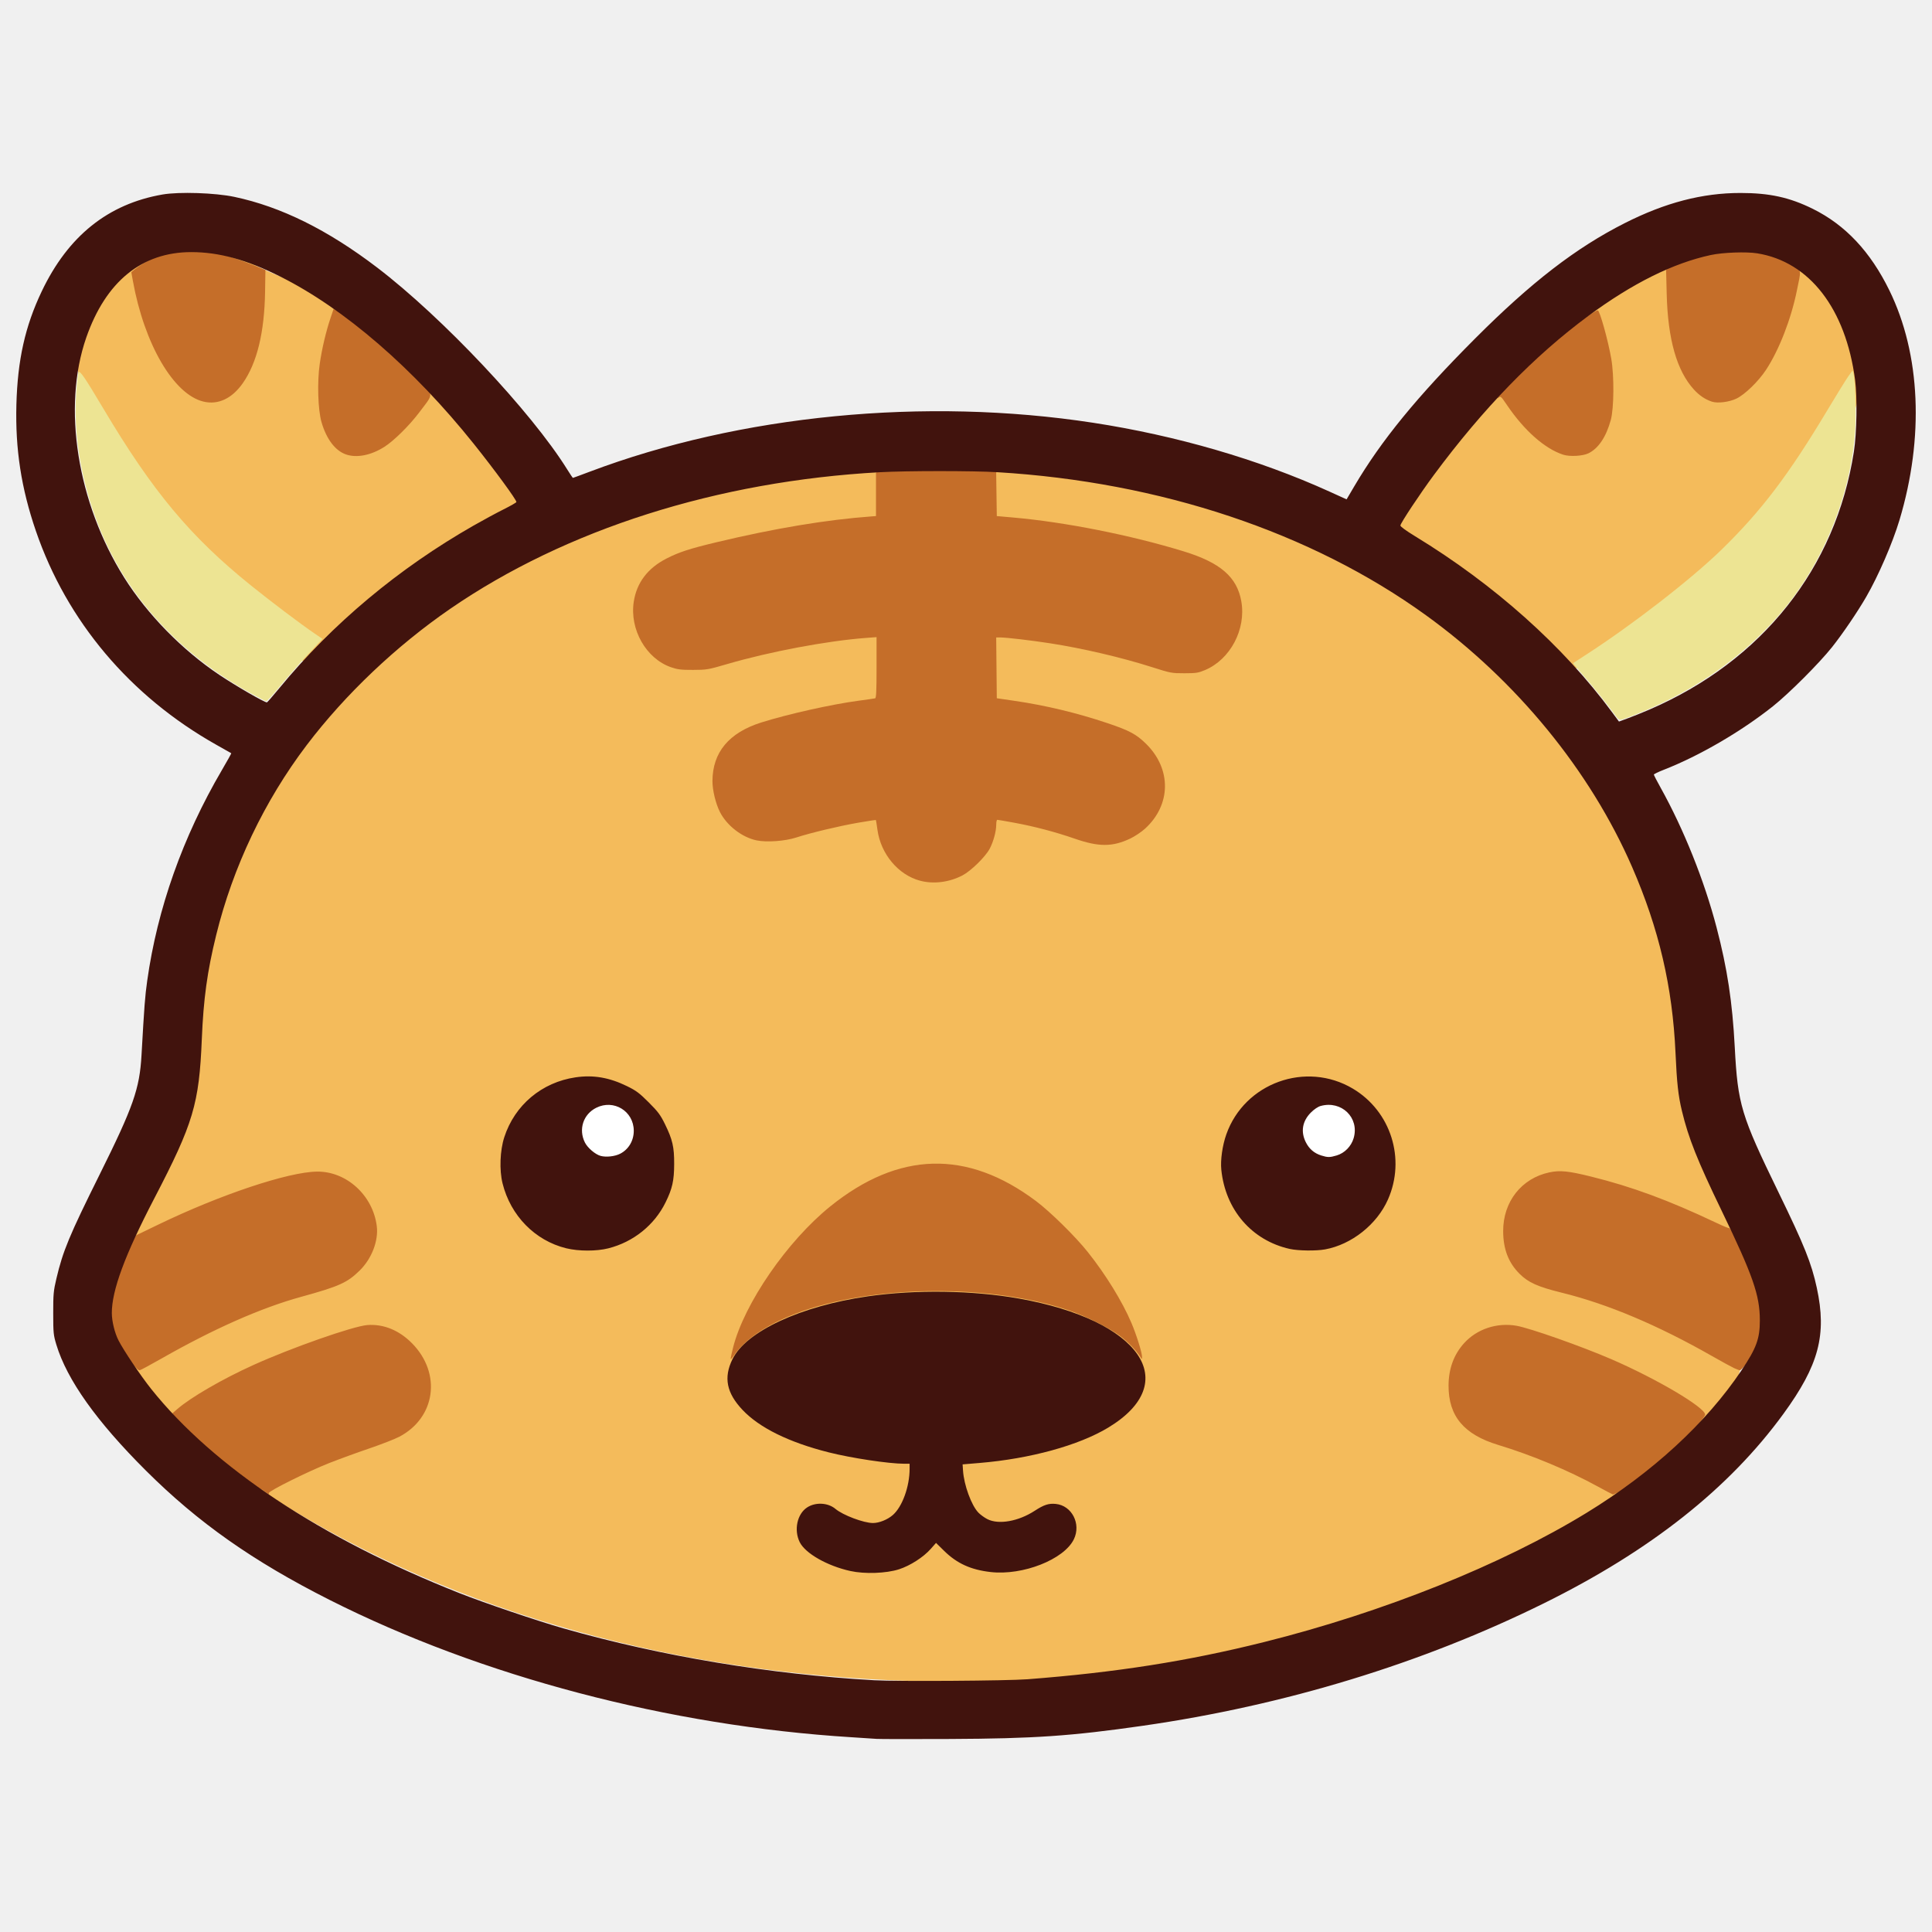
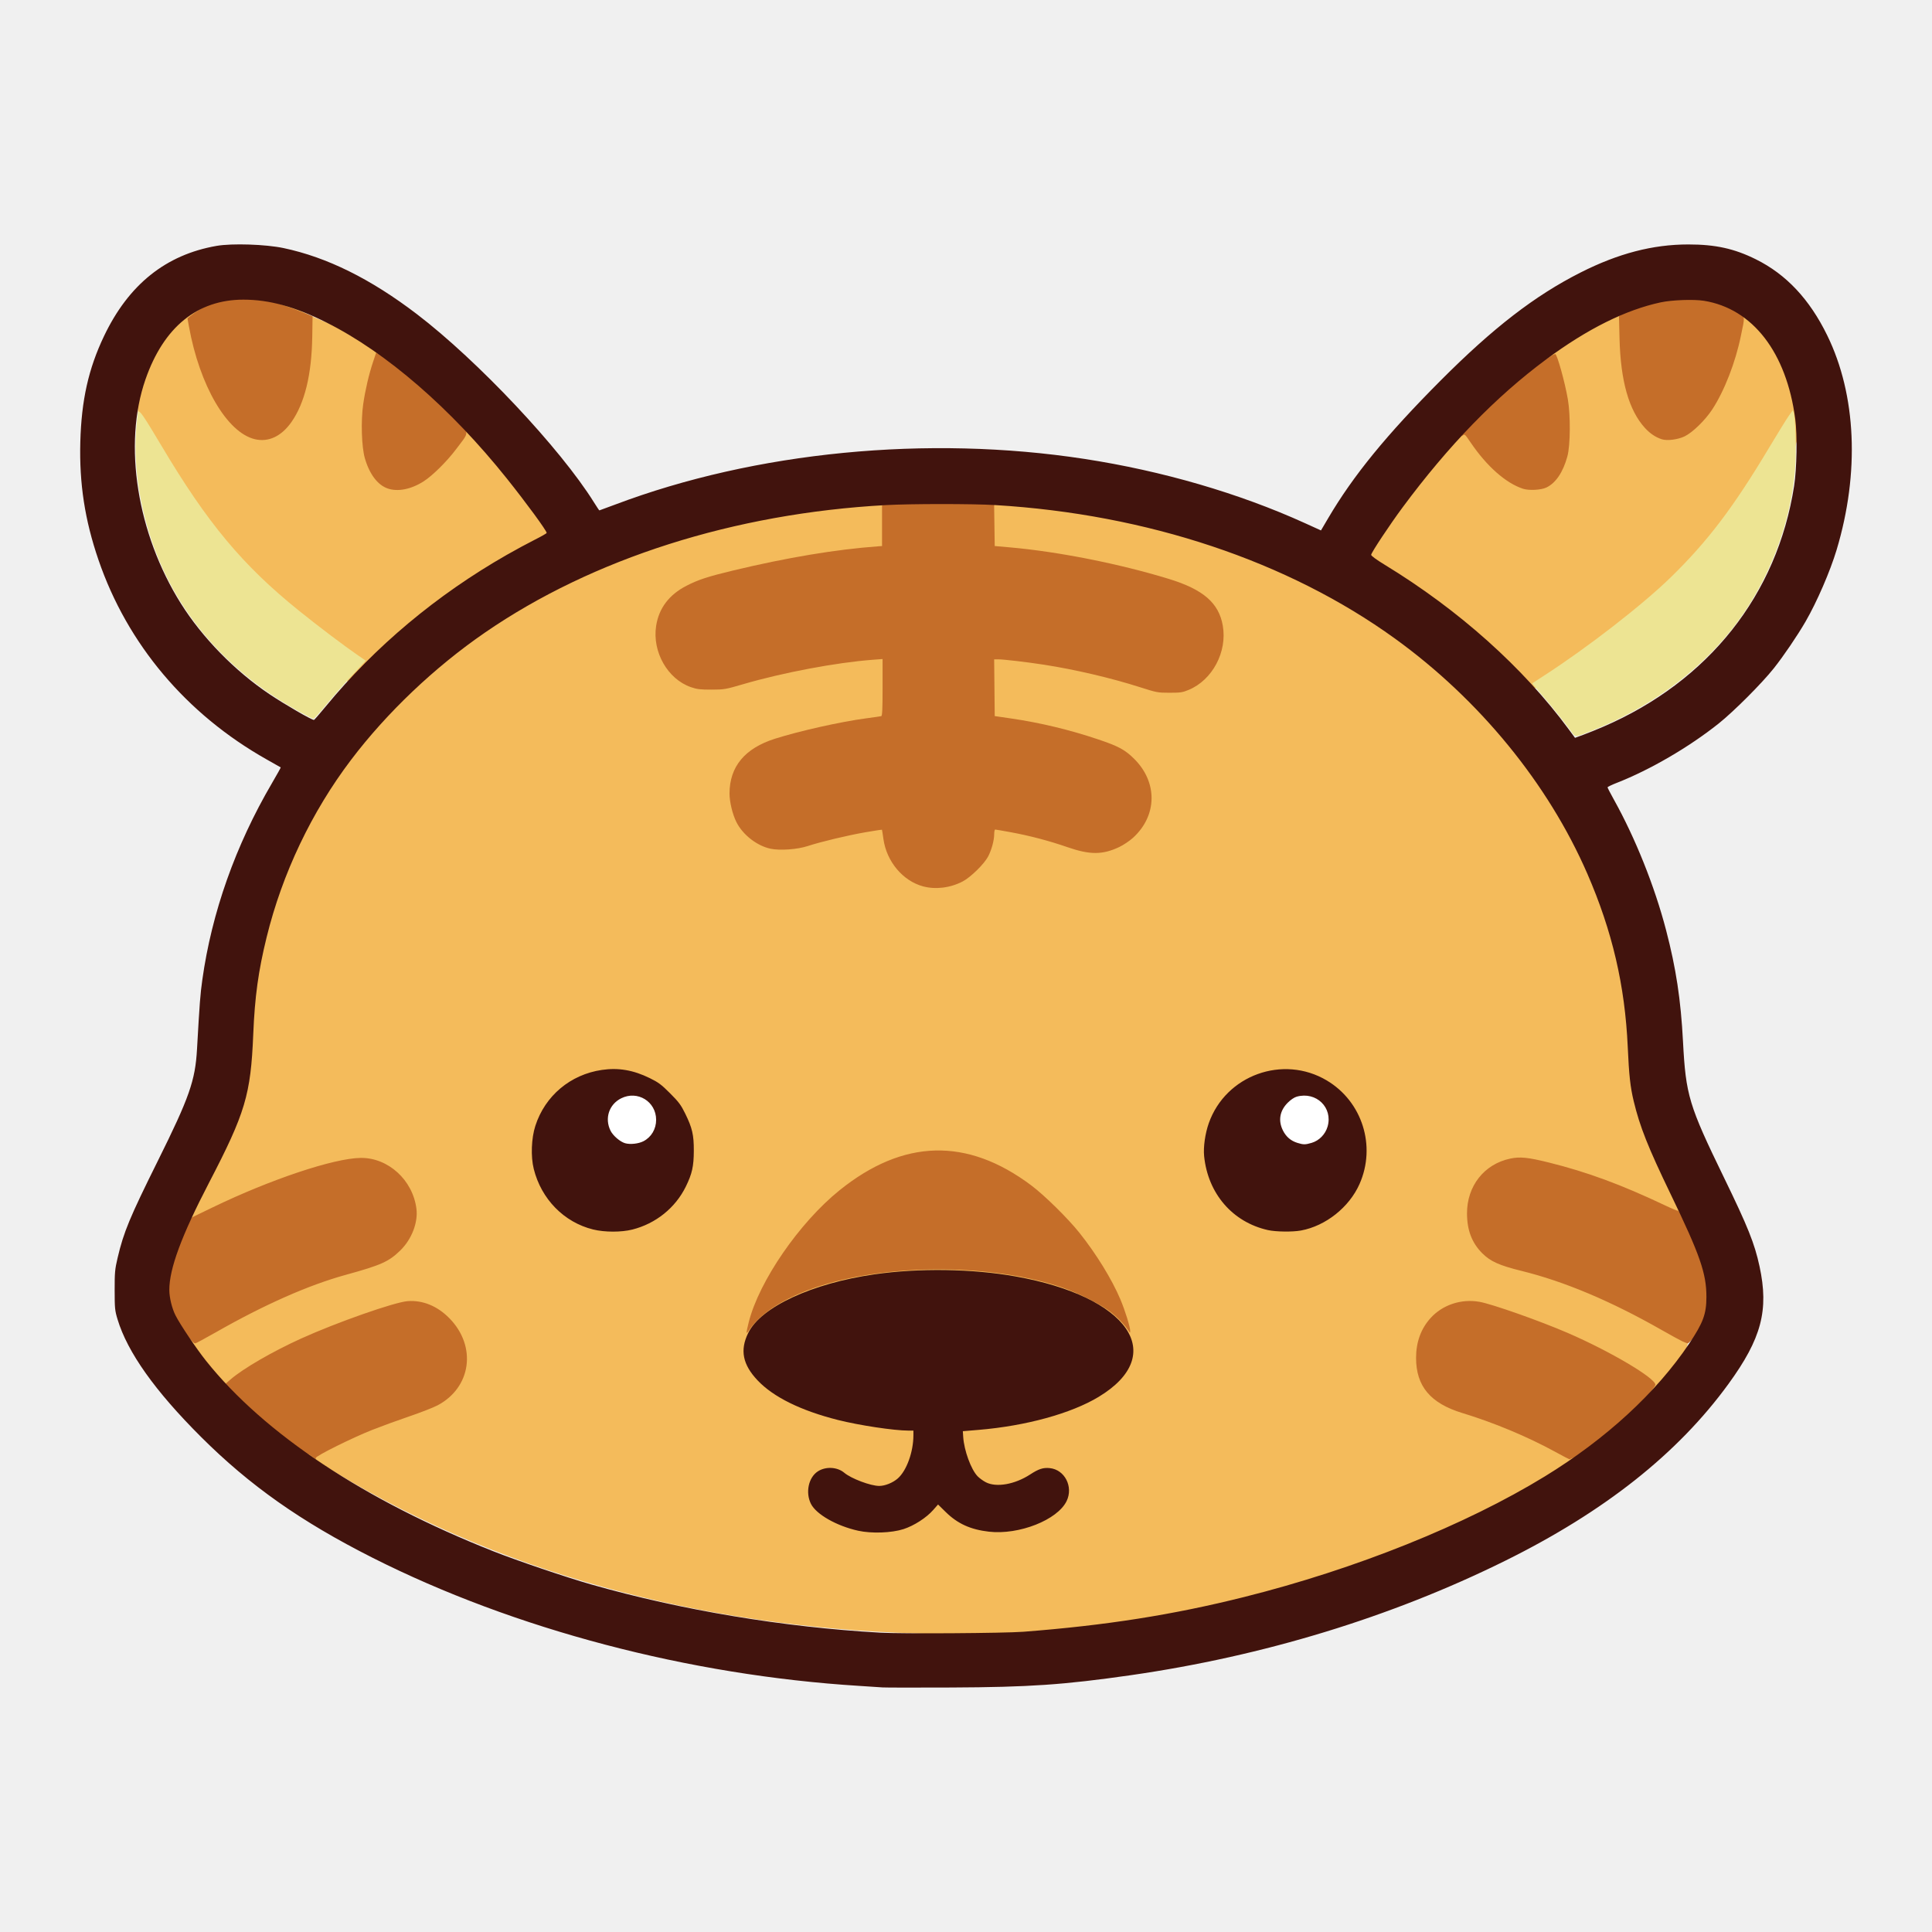
<svg xmlns="http://www.w3.org/2000/svg" width="1000" zoomAndPan="magnify" viewBox="0 0 750 750" height="1000" preserveAspectRatio="xMidYMid meet" version="1.0" id="svg6" xml:space="preserve">
  <defs id="defs3" />
-   <g id="g7" transform="matrix(0.5899189,0,0,0.5899189,-92.81538,163.9774)">
+   <g id="g7" transform="matrix(0.5502118,0,0,0.5506369,-61.32705,178.0291)">
    <path id="rect11" style="fill:#ffffff;stroke-width:0.75" d="m 528.625,445.546 h 528.581 v 52.188 H 528.625 Z" />
    <path style="fill:#f4bb5b" d="M 743.159,827.687 C 595.209,821.104 446.747,781.513 322.814,698.65 295.419,677.625 260.95,681.192 268.556,652.622 225.438,620.828 207.549,590.027 244.149,526.635 274.529,474.015 286.704,436.424 289.248,387.921 287.958,324.784 310.662,264.246 348.817,214.461 430.457,105.234 563.423,36.374 698.679,26.85 l 216.385,9.887 c 146.536,41.119 285.354,143.561 338.833,289.91 15.481,63.061 25.953,131.141 44.586,193.482 21.29,65.734 5.74,132.279 -38.231,183.781 -149.089,75.167 -312.859,133.278 -482.17,124.899 -11.645,-0.241 -23.286,-0.632 -34.923,-1.121 z M 571.112,483.263 c 16.241,-25.43 18.634,-41.277 -31.784,-36.883 -12.836,35.537 -7.473,44.851 31.784,36.883 z m 470.641,5.188 c 16.748,-21.053 10.644,-40.663 -21.218,-44.879 -15.178,21.09 -20.204,35.628 21.218,44.879 z m 136.657,-328.791 c -27.695,-44.457 -94.248,-47.689 -117.713,-95.269 13.083,-40.546 55.593,-66.463 85.642,-95.604 45.017,-32.861 90.413,-67.389 137.266,-97.364 56.174,-17.32 85.415,57.874 98.189,100.26 -4.845,60.869 -63.057,95.496 -100.396,137.14 -29.278,22.632 -61.573,62.588 -102.987,50.837 z M 356.747,157.151 C 296.498,112.478 230.654,60.142 210.399,-15.402 206.889,-57.657 192.61,-146.371 262.332,-132.913 c 34.468,9.542 61.668,34.256 96.854,42.316 40.359,13.695 83.055,26.433 110.278,62.056 31.808,31.751 86.387,99.186 15.174,116.407 -40.342,26.112 -79.63,60.025 -127.891,69.287 z" id="path9" />
    <path style="fill:#c56e29" d="m 330.284,702.598 c -2.062,-1.556 -13.117,-3.596 -18.686,-7.741 -12.302,-9.157 -25.675,-17.527 -34.47,-32.094 l -6.414,-10.625 3.409,-2.951 c 8.881,-7.687 29.543,-19.65 49.786,-28.826 25.086,-11.372 65.84,-25.667 75.18,-26.372 10.629,-0.801 20.961,3.43 29.445,12.06 19.469,19.804 15.483,48.87 -8.423,61.432 -2.923,1.536 -11.842,5.014 -19.821,7.728 -7.979,2.715 -19.738,6.999 -26.132,9.519 -14.1,5.559 -40.201,18.531 -39.938,19.848 0.243,1.217 0.407,1.299 -3.938,-1.979 z m 878.25,-2.483 c -19.202,-10.513 -43.323,-20.576 -65.227,-27.212 -22.625,-6.854 -32.779,-18.953 -32.744,-39.014 0.019,-11.059 3.42,-20.403 10.15,-27.888 8.441,-9.388 21.628,-13.796 34.546,-11.546 8.819,1.536 42.526,13.41 62.274,21.939 29.799,12.869 61.875,31.814 61.875,36.545 0,2.445 -23.394,28.685 -38.626,40.578 -6.278,4.902 -21.43,12.006 -22.034,11.966 -0.256,-0.017 -4.853,-2.433 -10.215,-5.369 z M 247.212,622.451 c -2.466,-2.745 -17.386,-17.857 -18.927,-21.879 -1.107,-2.888 -3.039,-10.364 -3.293,-15.559 -0.593,-12.121 -2.949,-21.982 11.843,-38.666 l 10.159,-11.458 14.645,-7.07 c 40.8,-19.696 85.353,-34.568 104.27,-34.806 19.431,-0.244 36.824,15.608 39.369,35.883 1.209,9.63 -3.327,21.425 -11.221,29.177 -8.229,8.082 -13.536,10.467 -38.649,17.377 -26.194,7.207 -57.34,20.962 -91.5,40.411 -7.631,4.345 -14.245,7.9 -14.696,7.901 -0.452,10e-4 -1.352,-0.589 -2,-1.311 z m 1051.322,-0.09 c -1.65,-0.754 -8.231,-4.349 -14.625,-7.991 -35.778,-20.376 -68.683,-34.247 -98.883,-41.682 -15.719,-3.87 -21.998,-6.686 -27.76,-12.448 -7.301,-7.301 -10.724,-16.22 -10.764,-28.04 -0.065,-19.37 12.084,-34.807 30.444,-38.687 6.972,-1.473 12.524,-0.913 27.362,2.762 26.943,6.673 51.005,15.546 82.038,30.255 4.847,2.297 8.816,3.936 8.821,3.643 0.017,-1.06 13.616,16.872 16.993,25.41 3.732,9.437 9.09,22.994 9.861,30.916 0.575,5.913 -6.362,17.593 -8.308,22.716 -1.697,4.466 -10.357,14.555 -11.418,14.532 -0.419,-0.009 -2.111,-0.633 -3.761,-1.387 z m -660.375,-6.225 c 0,-0.598 0.711,-3.897 1.579,-7.332 7.326,-28.97 35.704,-70.157 64.063,-92.98 44.991,-36.207 89.955,-37.372 135.185,-3.502 9.472,7.093 25.948,23.302 34.168,33.614 11.842,14.857 22.772,32.618 28.738,46.702 3.386,7.994 7.045,19.747 6.972,22.396 -0.042,1.531 -0.085,1.54 -0.938,0.194 -2.908,-4.587 -8.013,-9.915 -13.362,-13.946 -7.053,-5.315 -22.389,-13.038 -33.341,-16.79 -44.728,-15.326 -109.669,-17.172 -159.575,-4.536 -29.513,7.472 -51.995,20.02 -61.546,34.349 -1.069,1.604 -1.944,2.428 -1.944,1.83 z M 762.737,301.577 c -14.303,-3.846 -25.769,-17.53 -27.981,-33.394 -0.483,-3.462 -0.946,-6.398 -1.031,-6.525 -0.084,-0.127 -5.337,0.67 -11.672,1.77 -12.661,2.199 -31.422,6.683 -40.769,9.744 -7.245,2.373 -19.447,3.254 -26.054,1.883 -9.61,-1.995 -19.608,-9.736 -24.149,-18.697 -2.775,-5.477 -4.925,-14.35 -4.911,-20.276 0.043,-18.957 10.809,-31.892 32.144,-38.621 17.582,-5.545 46.403,-11.983 64.219,-14.346 5.362,-0.711 10.172,-1.408 10.688,-1.548 0.72,-0.196 0.938,-4.893 0.938,-20.262 v -20.006 l -6.938,0.522 c -25.696,1.932 -63.408,9.03 -91.312,17.187 -12.651,3.698 -13.464,3.838 -22.5,3.859 -7.916,0.019 -10.165,-0.25 -14.45,-1.73 -16.44,-5.678 -27.365,-24.846 -24.576,-43.12 1.909,-12.512 9.155,-22.096 21.465,-28.392 8.351,-4.272 14.986,-6.444 32.561,-10.662 38.446,-9.226 72.701,-14.937 102.75,-17.131 l 2.625,-0.192 v -14.25 -14.25 l 1.746,-1.425 c 24.948,-20.361 44.229,-1.331 61.108,-0.801 8.535,0.268 17.244,-3.85 16.238,2.704 l 0.204,14.011 0.204,14.011 10.875,0.96 c 34.094,3.01 77.093,11.54 111.939,22.204 24.343,7.45 35.313,16.954 38.105,33.013 3.207,18.45 -7.313,38.243 -24.035,45.218 -4.351,1.815 -5.824,2.037 -13.509,2.038 -8.332,1.2e-4 -9.041,-0.133 -20.89,-3.915 -20.318,-6.486 -45.868,-12.469 -67.61,-15.833 -12.228,-1.892 -28.564,-3.81 -32.445,-3.81 h -2.829 l 0.2,20.003 0.2,20.003 11.625,1.697 c 20.419,2.981 41.165,7.955 61.081,14.645 14.64,4.918 19.125,7.325 25.627,13.754 16.718,16.529 16.395,40.062 -0.764,55.712 -2.376,2.167 -6.738,5.089 -9.694,6.493 -11.731,5.574 -20.713,5.606 -36.5,0.13 -12.784,-4.435 -26.711,-8.105 -39.987,-10.539 -5.699,-1.045 -10.677,-1.9 -11.062,-1.9 -0.385,0 -0.7,1.448 -0.7,3.217 0,4.37 -1.875,11.247 -4.322,15.851 -2.812,5.292 -12.294,14.578 -17.864,17.495 -8.738,4.576 -19.141,5.877 -27.985,3.499 z M 384.902,21.036 C 377.849,18.537 372.121,10.926 368.888,-0.241 366.562,-8.274 366.008,-26.618 367.734,-38.486 c 1.456,-10.017 4.058,-21.111 7.01,-29.899 l 2.081,-6.193 9.104,4.846 c 18.097,9.633 37.701,31.517 49.311,43.958 7.735,8.289 6.806,7.478 -2.124,19.329 -6.394,8.485 -16.511,18.482 -22.728,22.46 -8.875,5.677 -18.36,7.546 -25.485,5.021 z m 801.092,0.213 c -12.062,-3.927 -25.523,-15.796 -36.88,-32.515 -4.138,-6.092 -4.251,-6.187 -5.775,-4.913 -3.831,3.202 13.006,-17.625 21.362,-25.369 14.58,-13.512 41.879,-32.188 44.039,-32.188 1.301,0 6.802,19.695 8.903,31.875 1.962,11.375 1.793,32.574 -0.321,40.28 -3.07,11.194 -8.158,18.747 -14.788,21.955 -3.717,1.799 -12.306,2.253 -16.54,0.875 z M 291.239,-13.689 C 271.61,-18.388 252.291,-51.45 244.757,-93.236 l -1.014,-5.625 1.922,-1.599 c 6.186,-5.147 21.387,-13.335 32.287,-14.053 12.763,-0.841 31.632,5.302 46.81,11.297 l 7.228,2.855 -0.216,14.25 c -0.408,26.879 -5.299,46.964 -14.696,60.345 -7.09,10.096 -16.243,14.374 -25.839,12.077 z m 992.67,0.046 c -4.446,-1.464 -8.274,-4.035 -11.878,-7.977 -11.285,-12.348 -17.177,-33.062 -17.918,-62.991 l -0.39,-15.75 3.5,-2.736 c 19.297,-15.086 41.309,-13.069 55.998,-10.505 9.023,1.575 16.532,5.86 23.576,9.891 6.565,3.756 5.656,3.735 2.969,17.006 -3.792,18.726 -11.694,39.034 -20.268,52.087 -4.986,7.591 -13.857,16.221 -19.462,18.933 -4.75,2.298 -12.406,3.268 -16.128,2.043 z" id="path8" />
    <path style="fill:#ede493" d="m 1219.51,191.703 c -5.084,-6.99 -14.322,-18.416 -21.087,-26.081 -3.383,-3.833 -6.036,-7.073 -5.895,-7.199 0.141,-0.126 3.8,-2.51 8.131,-5.299 30.435,-19.594 69.485,-49.849 89.521,-69.36 26.114,-25.429 44.139,-49.166 69.493,-91.517 6.292,-10.51 12.643,-20.765 14.114,-22.79 l 2.675,-3.682 0.6,2.182 c 1.073,3.906 1.771,23.676 1.218,34.531 -2.124,41.72 -19.202,86.031 -45.883,119.051 -24.377,30.168 -58.343,54.643 -97.238,70.067 -13.352,5.295 -11.875,5.286 -15.649,0.097 z M 323.009,178.653 C 283.64,157.065 253.262,127.546 233.24,91.422 214.642,57.868 204.851,15.419 207.516,-20.103 c 0.485,-6.46 1.16,-12.244 1.501,-12.853 0.831,-1.485 4.091,3.275 16.246,23.72 32.495,54.658 57.245,84.332 97.146,116.476 13.559,10.923 32.413,25.163 41.78,31.556 l 5.358,3.657 -10.187,10.968 c -5.603,6.033 -13.732,15.271 -18.065,20.531 -4.333,5.259 -8.245,9.551 -8.694,9.538 -0.449,-0.014 -4.765,-2.19 -9.591,-4.836 z" id="path10" />
    <path style="fill:#41130d" d="m 734.159,866.311 c -1.856,-0.146 -9.281,-0.633 -16.5,-1.082 -120.038,-7.457 -243.629,-39.986 -343.5,-90.408 -50.401,-25.446 -86.527,-50.88 -120.806,-85.052 -32.506,-32.404 -51.925,-59.712 -58.937,-82.881 -1.903,-6.29 -2.044,-7.697 -2.058,-20.625 -0.013,-12.586 0.18,-14.703 2.078,-22.787 4.268,-18.175 8.513,-28.402 28.367,-68.338 22.255,-44.765 26.403,-56.576 27.657,-78.75 1.86,-32.879 2.297,-38.59 3.746,-48.935 6.644,-47.421 23.41,-94.74 49.11,-138.599 3.543,-6.046 6.335,-11.063 6.204,-11.148 -0.13,-0.086 -4.624,-2.629 -9.987,-5.652 -56.641,-31.927 -98.235,-81.252 -118.592,-140.634 -9.64,-28.121 -13.601,-53.831 -12.814,-83.182 0.789,-29.415 5.753,-51.589 16.684,-74.519 17.357,-36.409 43.643,-57.475 79.472,-63.69 10.922,-1.894 34.615,-1.117 47.25,1.551 30.701,6.483 61.48,21.719 94.034,46.55 42.856,32.688 101.313,94.769 124.957,132.704 1.947,3.123 3.663,5.679 3.815,5.679 0.152,0 5.095,-1.82 10.985,-4.044 C 644.348,-4.925 765.997,-16.762 876.659,0.231 931.558,8.661 985.631,24.401 1032.084,45.472 l 11.384,5.164 5.067,-8.606 c 17.736,-30.121 41.22,-58.85 79.353,-97.076 37.056,-37.146 66.452,-59.825 98.645,-76.103 26.679,-13.49 51.004,-19.826 76.125,-19.829 19.119,-0.002 32.388,2.912 47.625,10.459 21.442,10.621 37.885,28.135 50.375,53.659 20.538,41.969 22.947,96.826 6.636,151.125 -4.56,15.181 -13.916,36.774 -21.923,50.598 -5.798,10.011 -15.506,24.292 -22.451,33.027 -8.412,10.581 -28.283,30.455 -38.888,38.894 -20.948,16.669 -48.42,32.658 -71.81,41.794 -3.608,1.409 -6.561,2.841 -6.562,3.182 -10e-4,0.341 2.01,4.231 4.469,8.644 15.195,27.266 28.764,61.171 36.814,91.986 7.062,27.033 10.393,48.968 11.959,78.75 1.984,37.721 4.106,44.762 28.781,95.49 17.061,35.075 21.687,46.606 25.197,62.806 6.699,30.919 1.419,50.891 -21.93,82.951 -35.782,49.132 -87.467,90.014 -157.667,124.713 -80.184,39.634 -170.337,67.152 -264.088,80.608 -47.017,6.748 -71.489,8.423 -126.662,8.669 -24.75,0.11 -46.519,0.081 -48.375,-0.066 z m 99.375,-39.24 c 58.385,-4.504 105.394,-11.899 155.787,-24.507 78.486,-19.636 156.164,-50.773 212.088,-85.015 43.257,-26.486 78.731,-59.118 101.953,-93.785 9.79,-14.615 12.047,-20.764 12.047,-32.814 0,-16.559 -4.53,-29.567 -25.159,-72.242 -16.008,-33.116 -21.828,-47.744 -26.137,-65.697 -2.408,-10.034 -3.306,-18.176 -4.202,-38.121 -1.95,-43.387 -10.897,-81.732 -28.525,-122.25 -27.616,-63.477 -76.123,-122.72 -135.727,-165.768 C 1020.093,72.295 920.936,39.205 813.659,32.764 c -16.078,-0.965 -59.551,-0.959 -77.25,0.012 -106.934,5.863 -206.725,37.574 -282.75,89.851 -35.621,24.494 -69.221,56.404 -94.518,89.763 -27.855,36.732 -48.528,80.136 -59.565,125.059 -5.866,23.875 -8.334,41.773 -9.438,68.441 -1.765,42.637 -5.557,55.343 -31.259,104.738 -19.356,37.199 -28.013,60.592 -27.957,75.548 0.02,5.312 1.878,12.921 4.352,17.822 3.277,6.492 14.738,23.525 21.626,32.142 41.162,51.491 111.64,98.178 202.516,134.154 16.541,6.548 51.397,18.363 68.868,23.344 63.967,18.236 135.739,30.207 204.375,34.088 15.158,0.857 87.354,0.389 100.875,-0.654 z m -116.625,-71.23 c -15.208,-3.365 -29.618,-11.569 -33.3,-18.959 -3.956,-7.939 -1.74,-18.504 4.788,-22.824 5.523,-3.655 13.776,-3.249 18.732,0.922 4.916,4.137 18.6,9.285 24.68,9.285 4.086,0 9.627,-2.24 13.098,-5.296 6.219,-5.474 11.001,-18.702 11.001,-30.428 v -3.277 l -3.562,-0.007 c -10.18,-0.021 -34.752,-3.727 -49.688,-7.495 -26.181,-6.605 -45.56,-16.153 -56.702,-27.938 -10.525,-11.132 -12.541,-21.259 -6.635,-33.33 8.99,-18.376 44.944,-35.068 89.212,-41.418 31.442,-4.511 68.788,-3.954 99.375,1.481 79.85,14.189 108.116,55.102 58.679,84.933 -19.388,11.699 -51.271,20.463 -84.577,23.248 l -11.227,0.939 0.27,4.106 c 0.623,9.479 5.49,22.803 10.086,27.61 1.317,1.377 3.986,3.318 5.932,4.312 7.42,3.792 20.453,1.486 31.204,-5.521 6.018,-3.922 9.125,-4.935 13.774,-4.488 10.617,1.02 16.851,13.133 11.959,23.238 -6.443,13.31 -33.586,24.004 -54.787,21.586 -13.023,-1.485 -22.136,-5.629 -30.558,-13.895 l -5.372,-5.273 -3.438,3.9 c -4.834,5.482 -13.499,11.059 -20.907,13.455 -8.41,2.72 -22.595,3.222 -32.036,1.133 z M 529.92,543.464 c -20.497,-5.037 -36.563,-21.414 -41.867,-42.677 -2.187,-8.768 -1.71,-21.643 1.126,-30.398 6.865,-21.191 24.701,-36.163 46.957,-39.417 11.637,-1.702 22.166,0.104 33.772,5.793 6.091,2.985 8.168,4.535 14.316,10.683 6.144,6.144 7.7,8.229 10.687,14.316 4.99,10.171 6.105,14.999 6.065,26.25 -0.039,10.958 -1.202,16.163 -5.628,25.187 -7.373,15.033 -21.213,26.149 -37.747,30.317 -7.805,1.968 -19.548,1.945 -27.681,-0.054 z m 35.503,-62.208 c 5.577,-2.845 8.996,-8.623 8.969,-15.156 -0.053,-12.847 -13.123,-20.857 -24.655,-15.11 -8.604,4.287 -11.845,14.182 -7.496,22.881 1.759,3.518 6.788,7.813 10.296,8.793 3.605,1.007 9.393,0.375 12.886,-1.407 z m 440.611,62.633 c -24.947,-5.573 -42.337,-25.712 -45.01,-52.126 -0.645,-6.375 0.714,-15.949 3.302,-23.263 11.972,-33.831 52.371,-48.434 83.246,-30.091 25.03,14.87 34.956,46.225 23.105,72.985 -7.266,16.406 -23.886,29.592 -41.343,32.801 -5.941,1.092 -17.734,0.937 -23.3,-0.306 z m 30.905,-61.505 c 5.254,-1.56 9.605,-6.01 11.183,-11.435 3.892,-13.387 -8.001,-24.936 -21.748,-21.119 -1.767,0.491 -4.279,2.183 -6.396,4.308 -5.63,5.655 -6.823,12.562 -3.366,19.499 2.221,4.456 5.553,7.318 10.214,8.774 4.23,1.321 5.588,1.317 10.113,-0.027 z m 205.72,-293.364 c 74.325,-32.057 122.668,-93.01 134.637,-169.757 1.896,-12.155 2.291,-35.843 0.788,-47.232 -6.19,-46.906 -30.034,-77.749 -64.391,-83.291 -7.172,-1.157 -22.603,-0.598 -30.534,1.106 -24.814,5.33 -51.628,18.664 -80.623,40.089 -35.646,26.339 -69.144,60.834 -101.586,104.606 -9.038,12.194 -21.95,31.663 -22.077,33.289 -0.054,0.691 3.714,3.449 9.661,7.072 52.229,31.82 97.587,72.348 129.659,115.851 l 4.508,6.115 6.041,-2.225 c 3.323,-1.224 9.585,-3.754 13.916,-5.622 z M 341.3,174.701 c 34.905,-42.342 78.234,-78.584 127.734,-106.843 6.188,-3.532 15.047,-8.32 19.688,-10.64 4.641,-2.32 8.438,-4.492 8.438,-4.828 0,-1.569 -14.357,-21.157 -28.129,-38.377 -39.658,-49.589 -85.087,-88.866 -127.121,-109.909 -22.346,-11.186 -40.429,-16.167 -58.707,-16.168 -32.512,-0.003 -56.28,19.351 -69.12,56.283 -15.905,45.748 -5.949,108.672 24.985,157.91 15.211,24.211 38.219,47.725 62.717,64.093 10.88,7.27 29.391,17.967 31.192,18.026 0.243,0.008 3.989,-4.289 8.325,-9.548 z" id="path7" />
  </g>
</svg>
